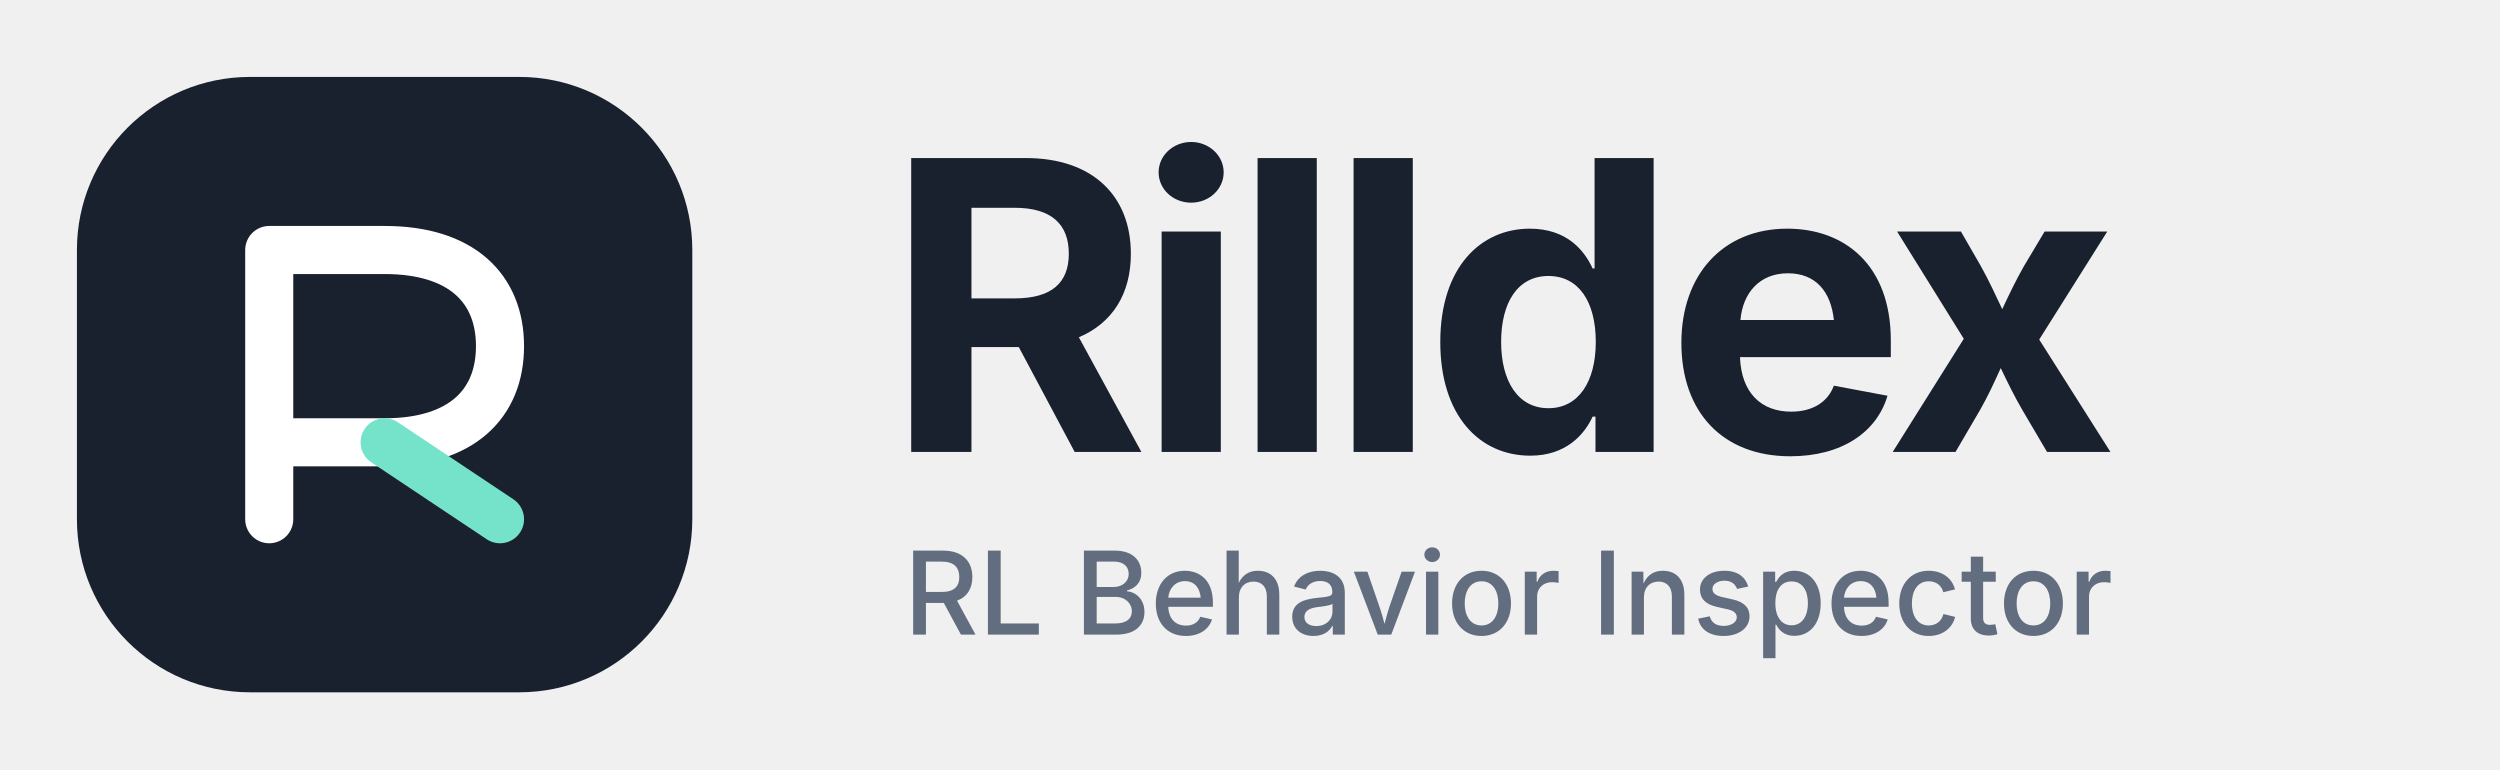
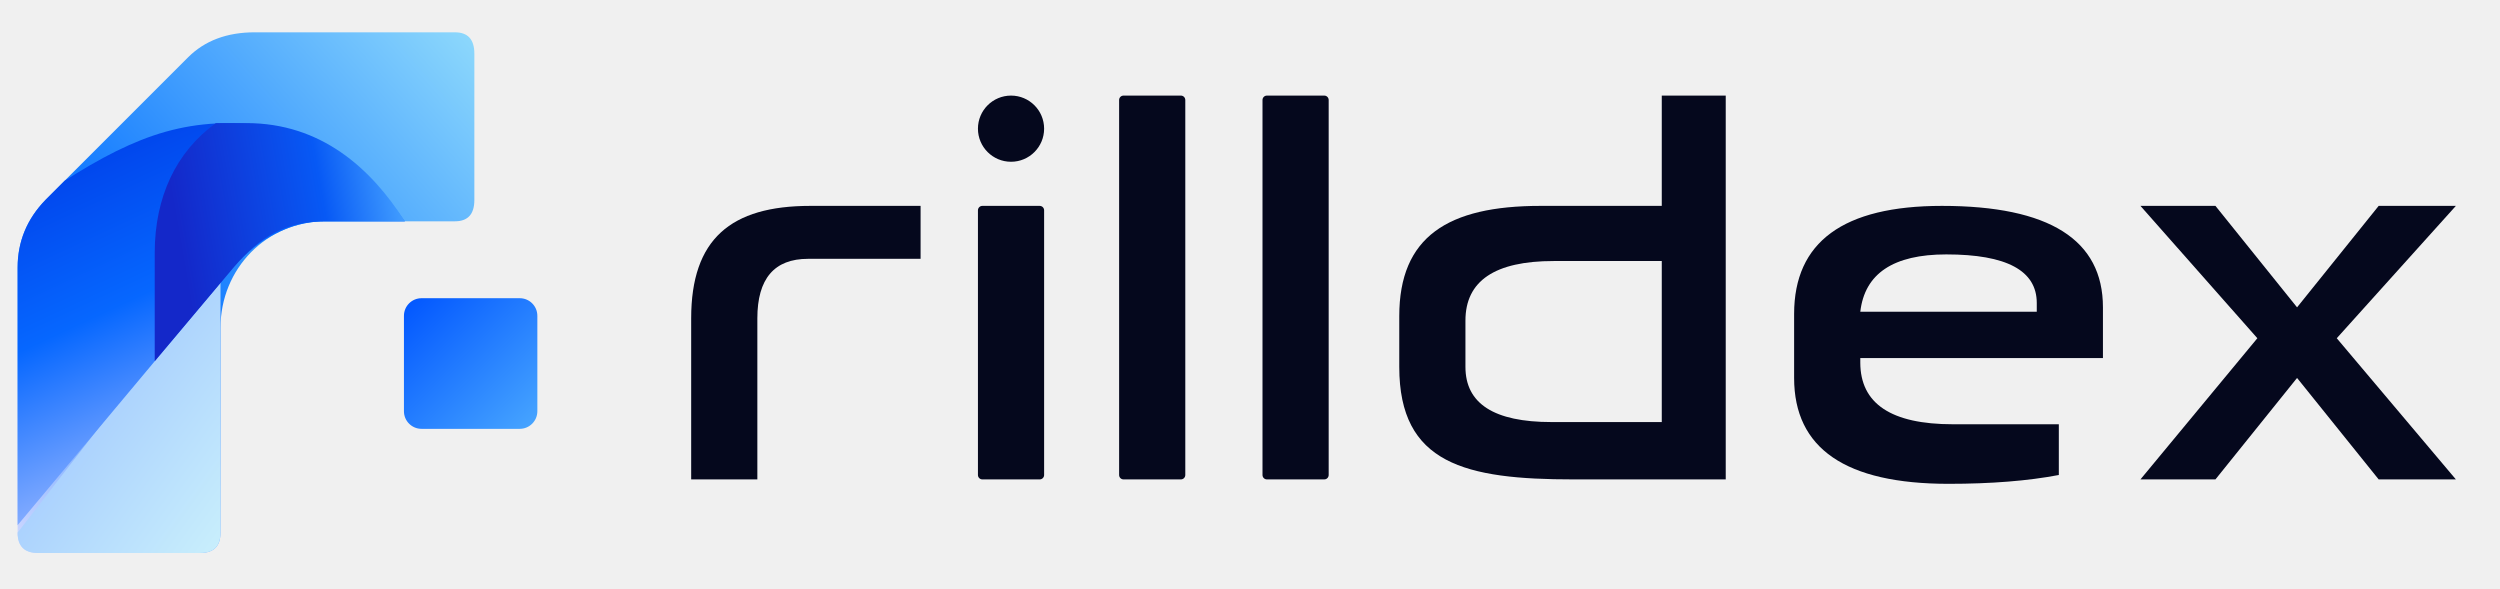
- <svg xmlns="http://www.w3.org/2000/svg" width="260" height="80" viewBox="0 0 260 80" role="img" aria-labelledby="title desc">
-   <g transform="translate(8 8)">
-     <rect width="64" height="64" rx="18" fill="#19212f" />
-     <path d="M20 46V18h12c8 0 12 4 12 10s-4 10-12 10H20" fill="none" stroke="#fff" stroke-width="5" stroke-linecap="round" stroke-linejoin="round" />
-     <path d="m32 38 12 8" fill="none" stroke="#75e2ca" stroke-width="5" stroke-linecap="round" />
+ <svg xmlns="http://www.w3.org/2000/svg" width="340" height="80" viewBox="0 0 340 80" role="img" aria-label="Rilldex">
+   <g transform="translate(0 2) scale(.126)">
+     <defs>
+       <linearGradient id="rd-base" x1="0" y1="1" x2="1" y2="0">
+         <stop stop-color="#d2d9ff" />
+         <stop offset=".43" stop-color="#147bff" />
+         <stop offset="1" stop-color="#8ed9fc" />
+       </linearGradient>
+       <linearGradient id="rd-fold" x1=".2" y1="0" x2=".65" y2="1">
+         <stop stop-color="#003fe9" />
+         <stop offset=".4" stop-color="#0667ff" />
+         <stop offset="1" stop-color="#d6d9ff" />
+       </linearGradient>
+       <linearGradient id="rd-core" x1=".1" y1=".5" x2="1" y2=".35">
+         <stop stop-color="#1428c9" />
+         <stop offset=".65" stop-color="#0759f5" />
+         <stop offset="1" stop-color="#439fff" />
+       </linearGradient>
+       <linearGradient id="rd-stem" x1="0" y1="0" x2="1" y2="1">
+         <stop stop-color="#92b9ff" />
+         <stop offset="1" stop-color="#c9effc" />
+       </linearGradient>
+       <linearGradient id="rd-dot" x1="0" y1="0" x2="1" y2="1">
+         <stop stop-color="#0055ff" />
+         <stop offset="1" stop-color="#48a6ff" />
+       </linearGradient>
+       <clipPath id="rd-clip">
+         <path d="M22 562Q0 562 0 540V254Q0 212 30 181L184 27Q211 0 256 0H472Q493 0 493 23V181Q493 204 472 204H332C269 204 219 255 219 319V540Q219 562 197 562Z" />
+       </clipPath>
+     </defs>
+     <g transform="translate(19 19)">
+       <g clip-path="url(#rd-clip)">
+         <path d="M0 0H493V562H0Z" fill="url(#rd-base)" />
+         <path d="M219 257V562H0L0 540Z" fill="url(#rd-stem)" />
+         <path d="M0 194C93 130 150 98 229 98C316 98 369 136 418 204H332C293 204 260 224 235 251L0 532Z" fill="url(#rd-fold)" />
+         <path d="M214 98H247C327 98 381 146 418 204H332C290 204 262 220 233 254L148 355V238C148 178 171 129 214 98Z" fill="url(#rd-core)" />
+       </g>
+       <rect x="417" y="287" width="144" height="141" rx="19" fill="url(#rd-dot)" />
+     </g>
  </g>
-   <text x="92" y="47" fill="#19212f" font-family="Inter, Segoe UI, Arial, sans-serif" font-size="42" font-weight="650" letter-spacing="-1.4">Rilldex</text>
-   <text x="94" y="66" fill="#626d7f" font-family="Inter, Segoe UI, Arial, sans-serif" font-size="12" font-weight="500">RL Behavior Inspector</text>
+   <g transform="translate(94 13) scale(.30)">
+     <g fill="#05081d">
+       <path d="M0 174V101C0 65 18 50 54 50H104V74H53Q30 74 30 101V174Z" />
+       <rect x="130" y="50" width="30" height="124" rx="2" />
+       <rect x="130" width="30" height="30" rx="15" />
+       <rect x="194" width="30" height="174" rx="2" />
+       <rect x="259" width="30" height="174" rx="2" />
+       <path fill-rule="evenodd" d="M469 0V174H400C351 174 321 167 321 123V100C321 64 343 50 385 50H440V0ZM440 75H391Q351 75 351 102V123Q351 148 390 148H440Z" />
+       <path fill-rule="evenodd" d="M530 121Q530 149 572 149H620V172Q599 176 570 176Q500 176 500 128V99Q500 50 567 50Q640 50 640 96V119H530ZM530 98H610V94Q610 72 569 72Q533 72 530 98Z" />
+       <path d="M657 50H691L728 96L765 50H800L746 110L800 174H765L728 128L691 174H657L710 110Z" />
+     </g>
+   </g>
</svg>
